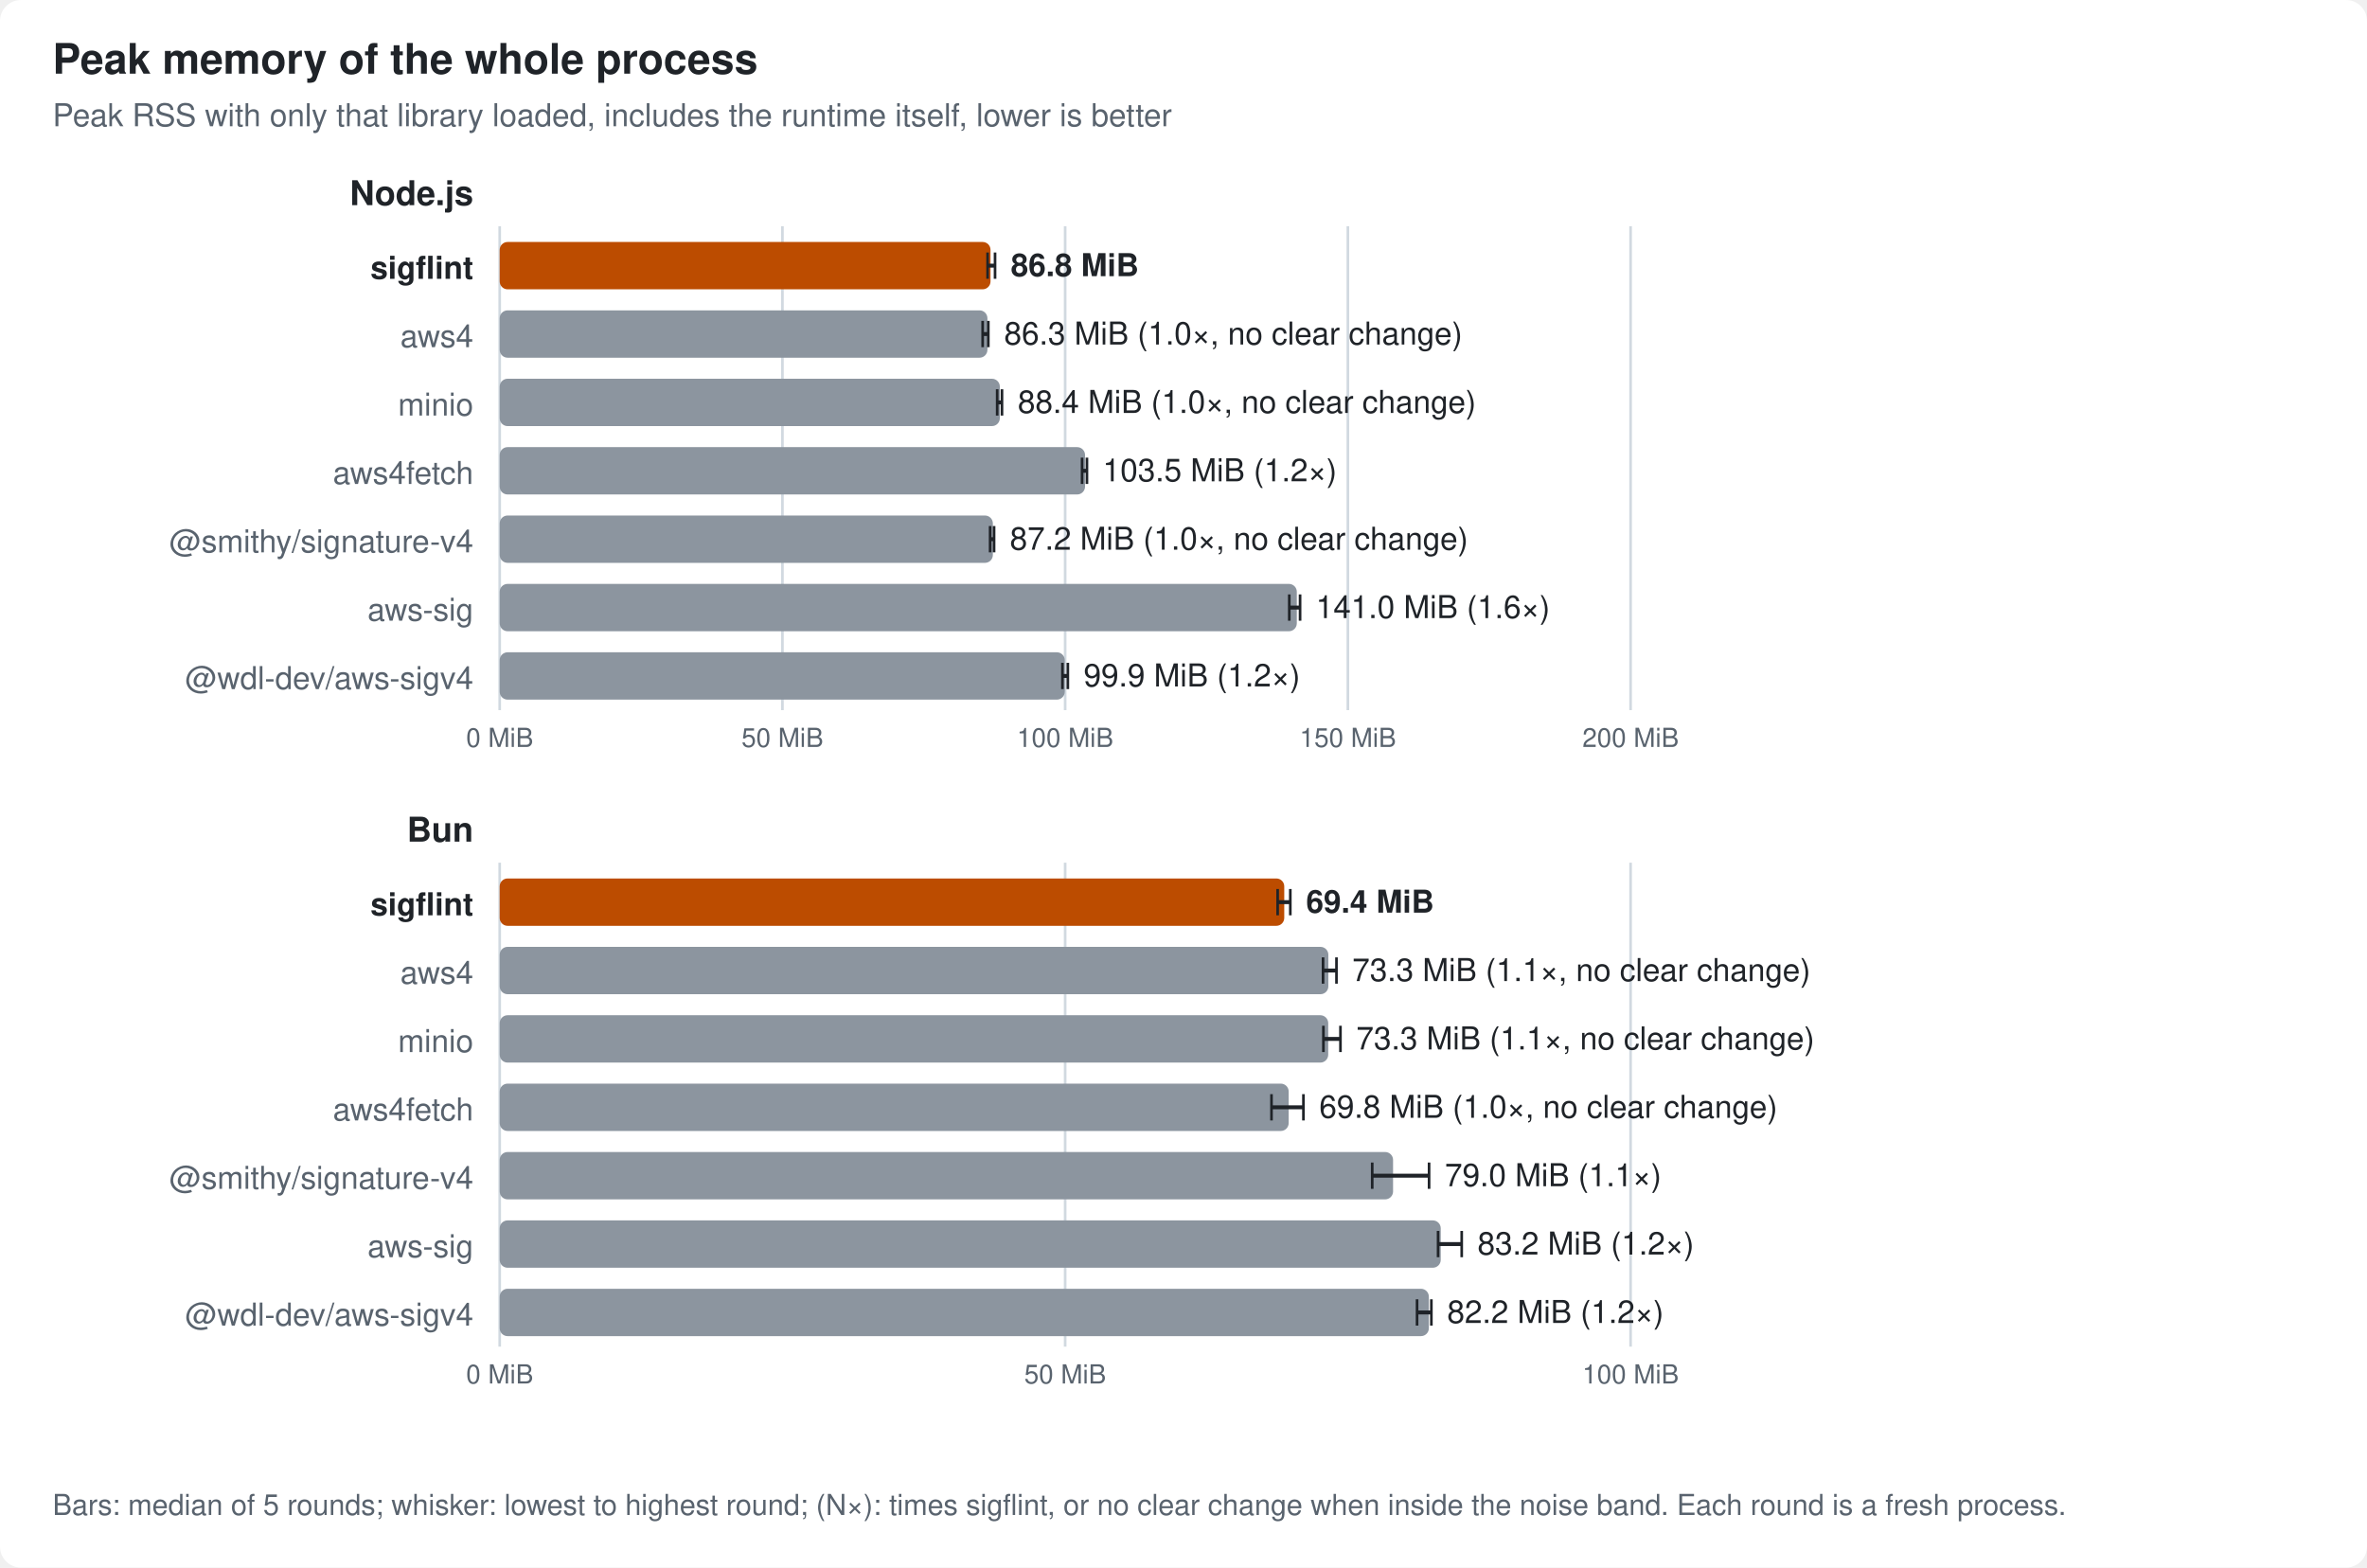
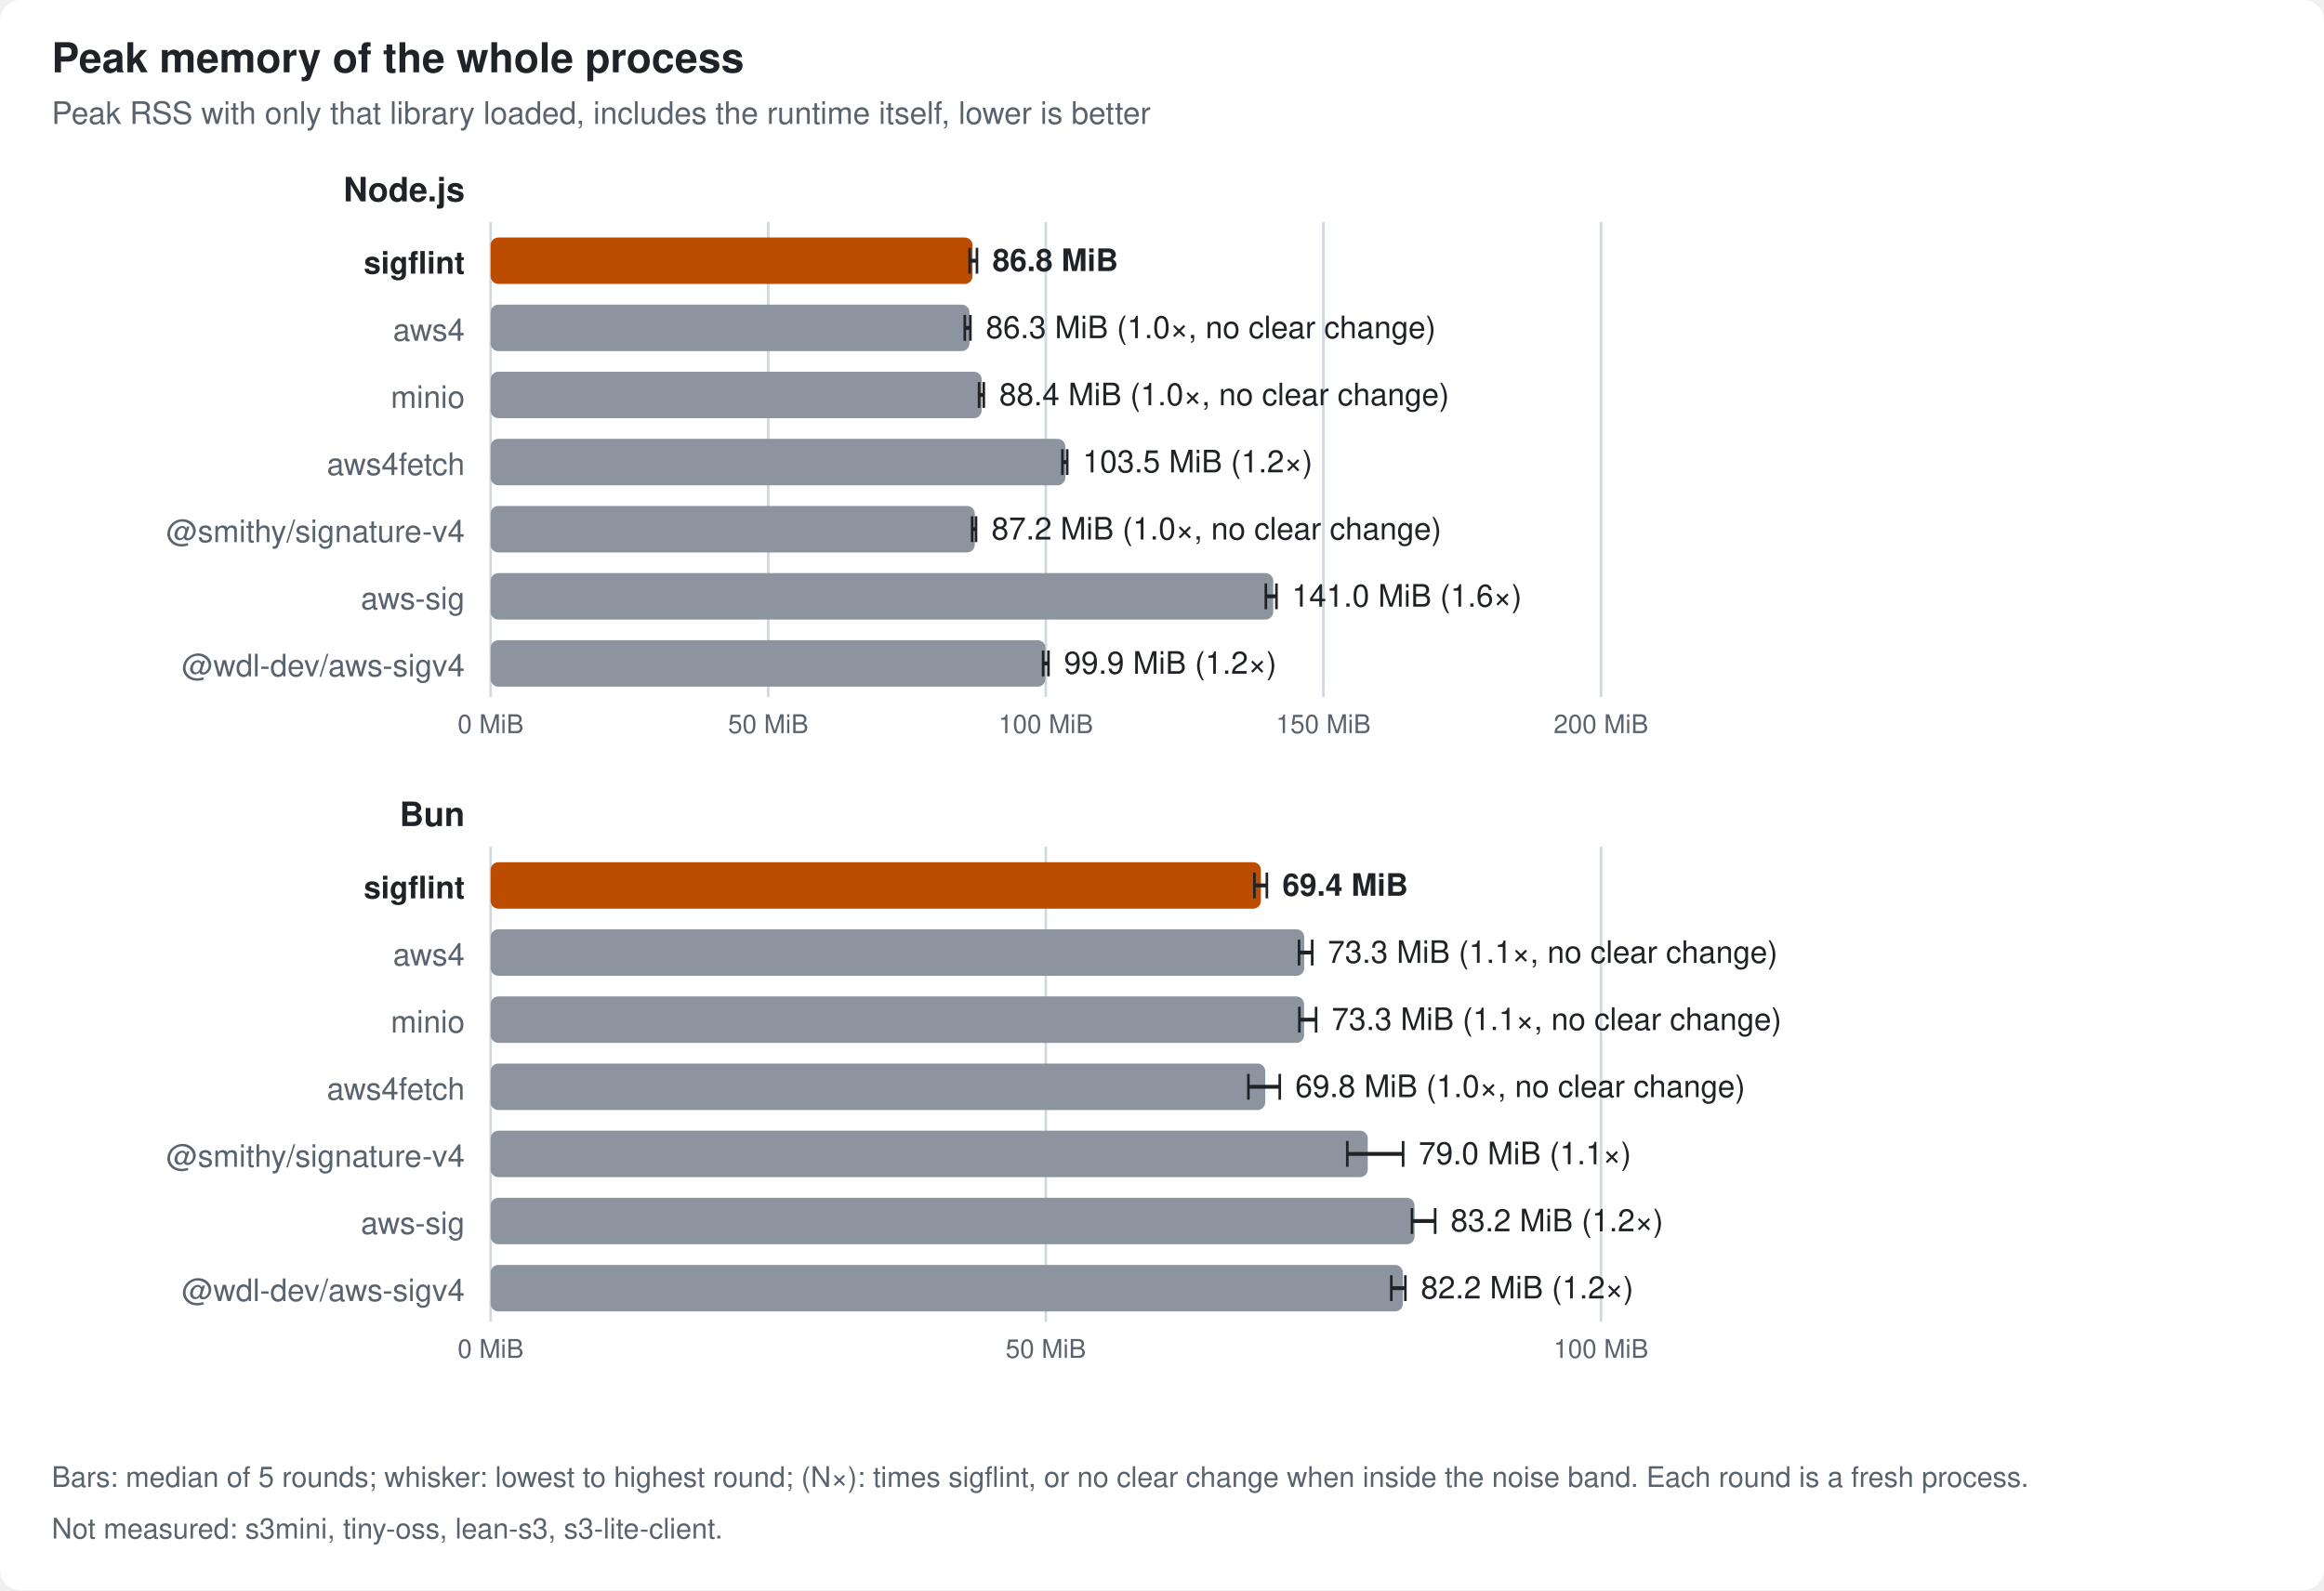
- <svg xmlns="http://www.w3.org/2000/svg" width="900" height="596" viewBox="0 0 900 596" role="img" aria-labelledby="t" font-family="-apple-system,BlinkMacSystemFont,'Segoe UI',Helvetica,Arial,sans-serif">
-   <rect width="900" height="596" rx="8" fill="#ffffff" />
+ <svg xmlns="http://www.w3.org/2000/svg" width="900" height="616" viewBox="0 0 900 616" role="img" aria-labelledby="t" font-family="-apple-system,BlinkMacSystemFont,'Segoe UI',Helvetica,Arial,sans-serif">
+   <rect width="900" height="616" rx="8" fill="#ffffff" />
  <text x="20" y="28" font-size="16" fill="#1f2328" text-anchor="start" font-weight="600">Peak memory of the whole process</text>
  <text x="20" y="48" font-size="12" fill="#59636e" text-anchor="start" font-weight="400">Peak RSS with only that library loaded, includes the runtime itself, lower is better</text>
  <text x="180" y="78" font-size="13" fill="#1f2328" text-anchor="end" font-weight="700">Node.js</text>
  <line x1="190" y1="86" x2="190" y2="270" stroke="#d1d9e0" />
  <text x="190" y="284" font-size="10" fill="#59636e" text-anchor="middle" font-weight="400">0 MiB</text>
  <line x1="297.5" y1="86" x2="297.5" y2="270" stroke="#d1d9e0" />
  <text x="297.5" y="284" font-size="10" fill="#59636e" text-anchor="middle" font-weight="400">50 MiB</text>
  <line x1="405" y1="86" x2="405" y2="270" stroke="#d1d9e0" />
  <text x="405" y="284" font-size="10" fill="#59636e" text-anchor="middle" font-weight="400">100 MiB</text>
  <line x1="512.5" y1="86" x2="512.5" y2="270" stroke="#d1d9e0" />
  <text x="512.5" y="284" font-size="10" fill="#59636e" text-anchor="middle" font-weight="400">150 MiB</text>
  <line x1="620" y1="86" x2="620" y2="270" stroke="#d1d9e0" />
  <text x="620" y="284" font-size="10" fill="#59636e" text-anchor="middle" font-weight="400">200 MiB</text>
  <text x="180" y="106" font-size="12" fill="#1f2328" text-anchor="end" font-weight="700">sigflint</text>
  <rect x="190" y="92" width="186.622" height="18" rx="3" fill="#bc4c00" />
  <line x1="375.505" y1="101" x2="378.343" y2="101" stroke="#1f2328" stroke-width="1.5" />
  <line x1="375.505" y1="96" x2="375.505" y2="106" stroke="#1f2328" />
  <line x1="378.343" y1="96" x2="378.343" y2="106" stroke="#1f2328" />
  <text x="384.343" y="105" font-size="12" fill="#1f2328" text-anchor="start" font-weight="700">86.8 MiB</text>
  <text x="180" y="132" font-size="12" fill="#59636e" text-anchor="end" font-weight="400">aws4</text>
  <rect x="190" y="118" width="185.446" height="18" rx="3" fill="#8c959f" />
  <line x1="373.632" y1="127" x2="375.79" y2="127" stroke="#1f2328" stroke-width="1.5" />
  <line x1="373.632" y1="122" x2="373.632" y2="132" stroke="#1f2328" />
  <line x1="375.79" y1="122" x2="375.79" y2="132" stroke="#1f2328" />
  <text x="381.79" y="131" font-size="12" fill="#1f2328" text-anchor="start" font-weight="400">86.3 MiB  (1.0×, no clear change)</text>
  <text x="180" y="158" font-size="12" fill="#59636e" text-anchor="end" font-weight="400">minio</text>
  <rect x="190" y="144" width="190.166" height="18" rx="3" fill="#8c959f" />
  <line x1="379.158" y1="153" x2="380.98" y2="153" stroke="#1f2328" stroke-width="1.5" />
  <line x1="379.158" y1="148" x2="379.158" y2="158" stroke="#1f2328" />
  <line x1="380.98" y1="148" x2="380.98" y2="158" stroke="#1f2328" />
  <text x="386.98" y="157" font-size="12" fill="#1f2328" text-anchor="start" font-weight="400">88.4 MiB  (1.0×, no clear change)</text>
  <text x="180" y="184" font-size="12" fill="#59636e" text-anchor="end" font-weight="400">aws4fetch</text>
  <rect x="190" y="170" width="222.567" height="18" rx="3" fill="#8c959f" />
  <line x1="411.433" y1="179" x2="413.289" y2="179" stroke="#1f2328" stroke-width="1.5" />
  <line x1="411.433" y1="174" x2="411.433" y2="184" stroke="#1f2328" />
  <line x1="413.289" y1="174" x2="413.289" y2="184" stroke="#1f2328" />
  <text x="419.289" y="183" font-size="12" fill="#1f2328" text-anchor="start" font-weight="400">103.5 MiB  (1.2×)</text>
  <text x="180" y="210" font-size="12" fill="#59636e" text-anchor="end" font-weight="400">@smithy/signature-v4</text>
  <rect x="190" y="196" width="187.512" height="18" rx="3" fill="#8c959f" />
  <line x1="376.471" y1="205" x2="377.974" y2="205" stroke="#1f2328" stroke-width="1.5" />
  <line x1="376.471" y1="200" x2="376.471" y2="210" stroke="#1f2328" />
  <line x1="377.974" y1="200" x2="377.974" y2="210" stroke="#1f2328" />
  <text x="383.974" y="209" font-size="12" fill="#1f2328" text-anchor="start" font-weight="400">87.2 MiB  (1.0×, no clear change)</text>
  <text x="180" y="236" font-size="12" fill="#59636e" text-anchor="end" font-weight="400">aws-sig</text>
  <rect x="190" y="222" width="303.083" height="18" rx="3" fill="#8c959f" />
  <line x1="490.219" y1="231" x2="494.326" y2="231" stroke="#1f2328" stroke-width="1.5" />
  <line x1="490.219" y1="226" x2="490.219" y2="236" stroke="#1f2328" />
  <line x1="494.326" y1="226" x2="494.326" y2="236" stroke="#1f2328" />
  <text x="500.326" y="235" font-size="12" fill="#1f2328" text-anchor="start" font-weight="400">141.0 MiB  (1.6×)</text>
  <text x="180" y="262" font-size="12" fill="#59636e" text-anchor="end" font-weight="400">@wdl-dev/aws-sigv4</text>
  <rect x="190" y="248" width="214.857" height="18" rx="3" fill="#8c959f" />
  <line x1="403.959" y1="257" x2="406.025" y2="257" stroke="#1f2328" stroke-width="1.5" />
  <line x1="403.959" y1="252" x2="403.959" y2="262" stroke="#1f2328" />
  <line x1="406.025" y1="252" x2="406.025" y2="262" stroke="#1f2328" />
  <text x="412.025" y="261" font-size="12" fill="#1f2328" text-anchor="start" font-weight="400">99.9 MiB  (1.2×)</text>
  <text x="180" y="320" font-size="13" fill="#1f2328" text-anchor="end" font-weight="700">Bun</text>
  <line x1="190" y1="328" x2="190" y2="512" stroke="#d1d9e0" />
  <text x="190" y="526" font-size="10" fill="#59636e" text-anchor="middle" font-weight="400">0 MiB</text>
  <line x1="405" y1="328" x2="405" y2="512" stroke="#d1d9e0" />
  <text x="405" y="526" font-size="10" fill="#59636e" text-anchor="middle" font-weight="400">50 MiB</text>
  <line x1="620" y1="328" x2="620" y2="512" stroke="#d1d9e0" />
  <text x="620" y="526" font-size="10" fill="#59636e" text-anchor="middle" font-weight="400">100 MiB</text>
  <text x="180" y="348" font-size="12" fill="#1f2328" text-anchor="end" font-weight="700">sigflint</text>
  <rect x="190" y="334" width="298.312" height="18" rx="3" fill="#bc4c00" />
  <line x1="485.793" y1="343" x2="490.614" y2="343" stroke="#1f2328" stroke-width="1.5" />
  <line x1="485.793" y1="338" x2="485.793" y2="348" stroke="#1f2328" />
  <line x1="490.614" y1="338" x2="490.614" y2="348" stroke="#1f2328" />
  <text x="496.614" y="347" font-size="12" fill="#1f2328" text-anchor="start" font-weight="700">69.4 MiB</text>
  <text x="180" y="374" font-size="12" fill="#59636e" text-anchor="end" font-weight="400">aws4</text>
  <rect x="190" y="360" width="315.076" height="18" rx="3" fill="#8c959f" />
  <line x1="503.06" y1="369" x2="508.166" y2="369" stroke="#1f2328" stroke-width="1.5" />
  <line x1="503.06" y1="364" x2="503.06" y2="374" stroke="#1f2328" />
  <line x1="508.166" y1="364" x2="508.166" y2="374" stroke="#1f2328" />
  <text x="514.166" y="373" font-size="12" fill="#1f2328" text-anchor="start" font-weight="400">73.3 MiB  (1.1×, no clear change)</text>
  <text x="180" y="400" font-size="12" fill="#59636e" text-anchor="end" font-weight="400">minio</text>
  <rect x="190" y="386" width="315.025" height="18" rx="3" fill="#8c959f" />
  <line x1="503.195" y1="395" x2="509.678" y2="395" stroke="#1f2328" stroke-width="1.5" />
  <line x1="503.195" y1="390" x2="503.195" y2="400" stroke="#1f2328" />
  <line x1="509.678" y1="390" x2="509.678" y2="400" stroke="#1f2328" />
  <text x="515.678" y="399" font-size="12" fill="#1f2328" text-anchor="start" font-weight="400">73.3 MiB  (1.1×, no clear change)</text>
  <text x="180" y="426" font-size="12" fill="#59636e" text-anchor="end" font-weight="400">aws4fetch</text>
  <rect x="190" y="412" width="299.992" height="18" rx="3" fill="#8c959f" />
  <line x1="483.458" y1="421" x2="495.602" y2="421" stroke="#1f2328" stroke-width="1.5" />
  <line x1="483.458" y1="416" x2="483.458" y2="426" stroke="#1f2328" />
  <line x1="495.602" y1="416" x2="495.602" y2="426" stroke="#1f2328" />
  <text x="501.602" y="425" font-size="12" fill="#1f2328" text-anchor="start" font-weight="400">69.8 MiB  (1.0×, no clear change)</text>
  <text x="180" y="452" font-size="12" fill="#59636e" text-anchor="end" font-weight="400">@smithy/signature-v4</text>
  <rect x="190" y="438" width="339.683" height="18" rx="3" fill="#8c959f" />
  <line x1="521.755" y1="447" x2="543.373" y2="447" stroke="#1f2328" stroke-width="1.5" />
  <line x1="521.755" y1="442" x2="521.755" y2="452" stroke="#1f2328" />
  <line x1="543.373" y1="442" x2="543.373" y2="452" stroke="#1f2328" />
  <text x="549.373" y="451" font-size="12" fill="#1f2328" text-anchor="start" font-weight="400">79.0 MiB  (1.1×)</text>
  <text x="180" y="478" font-size="12" fill="#59636e" text-anchor="end" font-weight="400">aws-sig</text>
  <rect x="190" y="464" width="357.807" height="18" rx="3" fill="#8c959f" />
  <line x1="546.799" y1="473" x2="555.786" y2="473" stroke="#1f2328" stroke-width="1.5" />
  <line x1="546.799" y1="468" x2="546.799" y2="478" stroke="#1f2328" />
  <line x1="555.786" y1="468" x2="555.786" y2="478" stroke="#1f2328" />
  <text x="561.786" y="477" font-size="12" fill="#1f2328" text-anchor="start" font-weight="400">83.2 MiB  (1.2×)</text>
  <text x="180" y="504" font-size="12" fill="#59636e" text-anchor="end" font-weight="400">@wdl-dev/aws-sigv4</text>
  <rect x="190" y="490" width="353.289" height="18" rx="3" fill="#8c959f" />
  <line x1="538.804" y1="499" x2="544.246" y2="499" stroke="#1f2328" stroke-width="1.5" />
  <line x1="538.804" y1="494" x2="538.804" y2="504" stroke="#1f2328" />
  <line x1="544.246" y1="494" x2="544.246" y2="504" stroke="#1f2328" />
  <text x="550.246" y="503" font-size="12" fill="#1f2328" text-anchor="start" font-weight="400">82.2 MiB  (1.2×)</text>
  <text x="20" y="576" font-size="11" fill="#59636e" text-anchor="start" font-weight="400">Bars: median of 5 rounds; whisker: lowest to highest round; (N×): times sigflint, or no clear change when inside the noise band. Each round is a fresh process.</text>
+   <text x="20" y="596" font-size="11" fill="#59636e" text-anchor="start" font-weight="400">Not measured: s3mini, tiny-oss, lean-s3, s3-lite-client.</text>
</svg>
